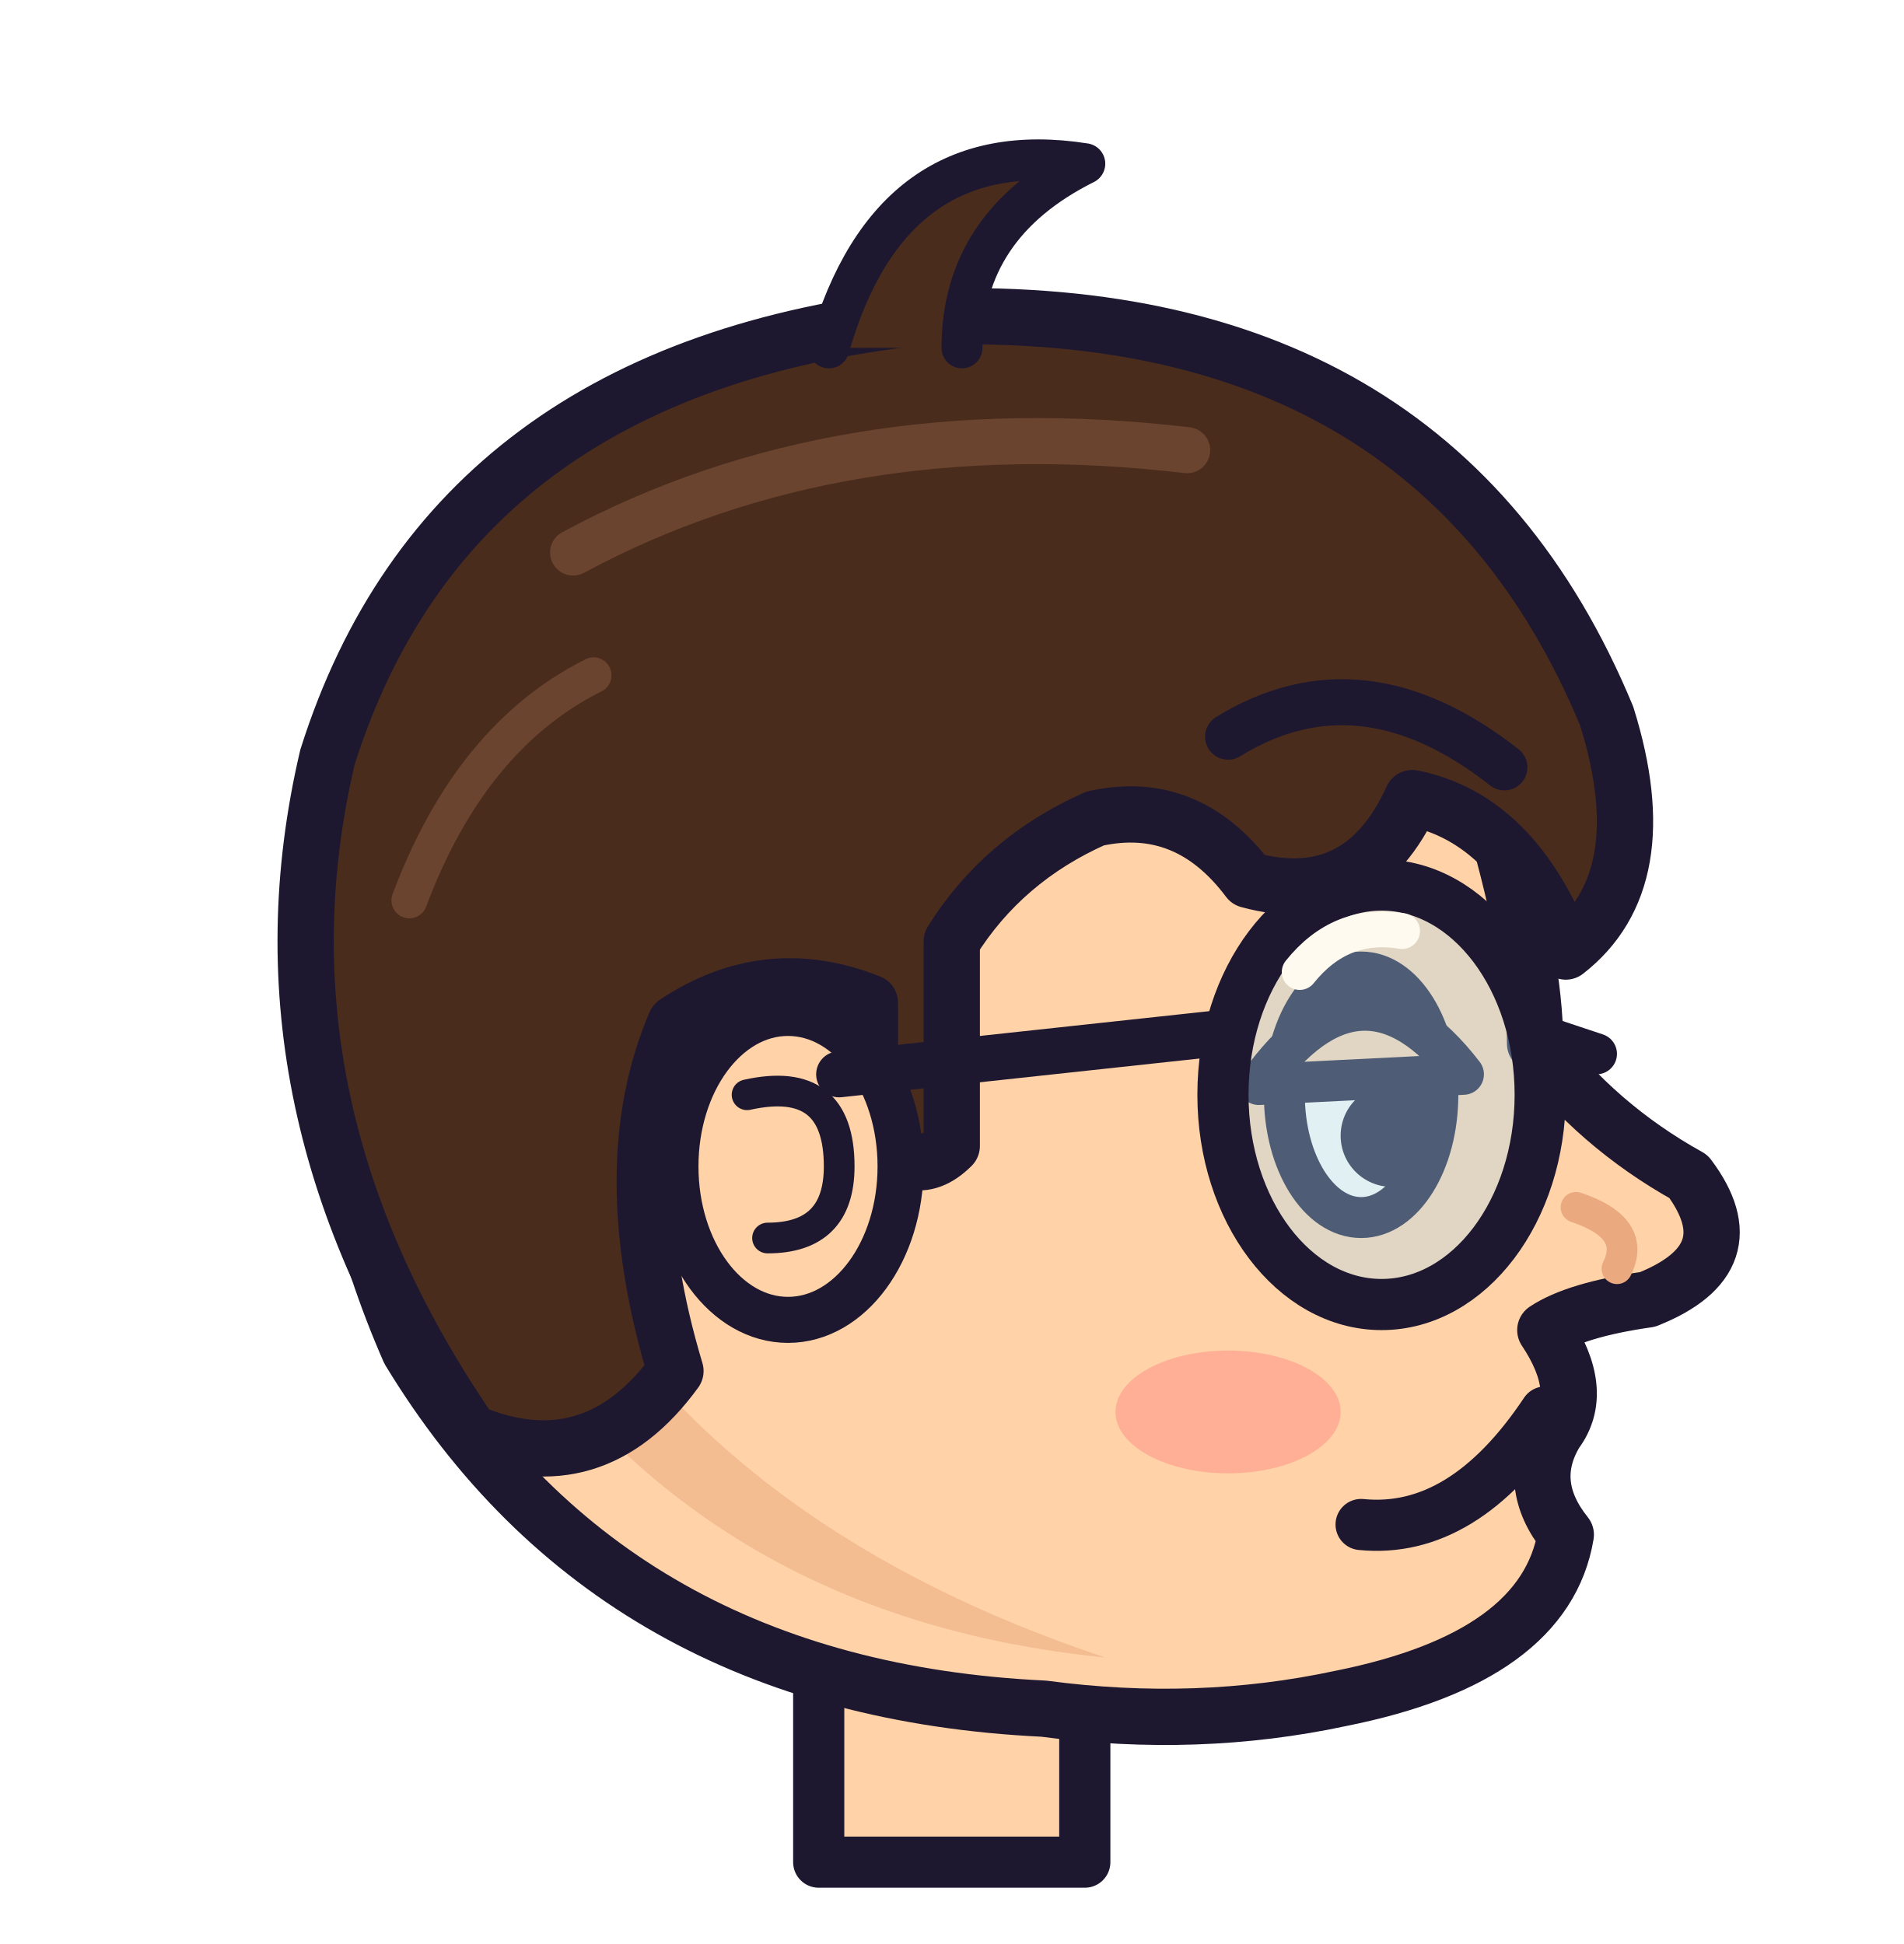
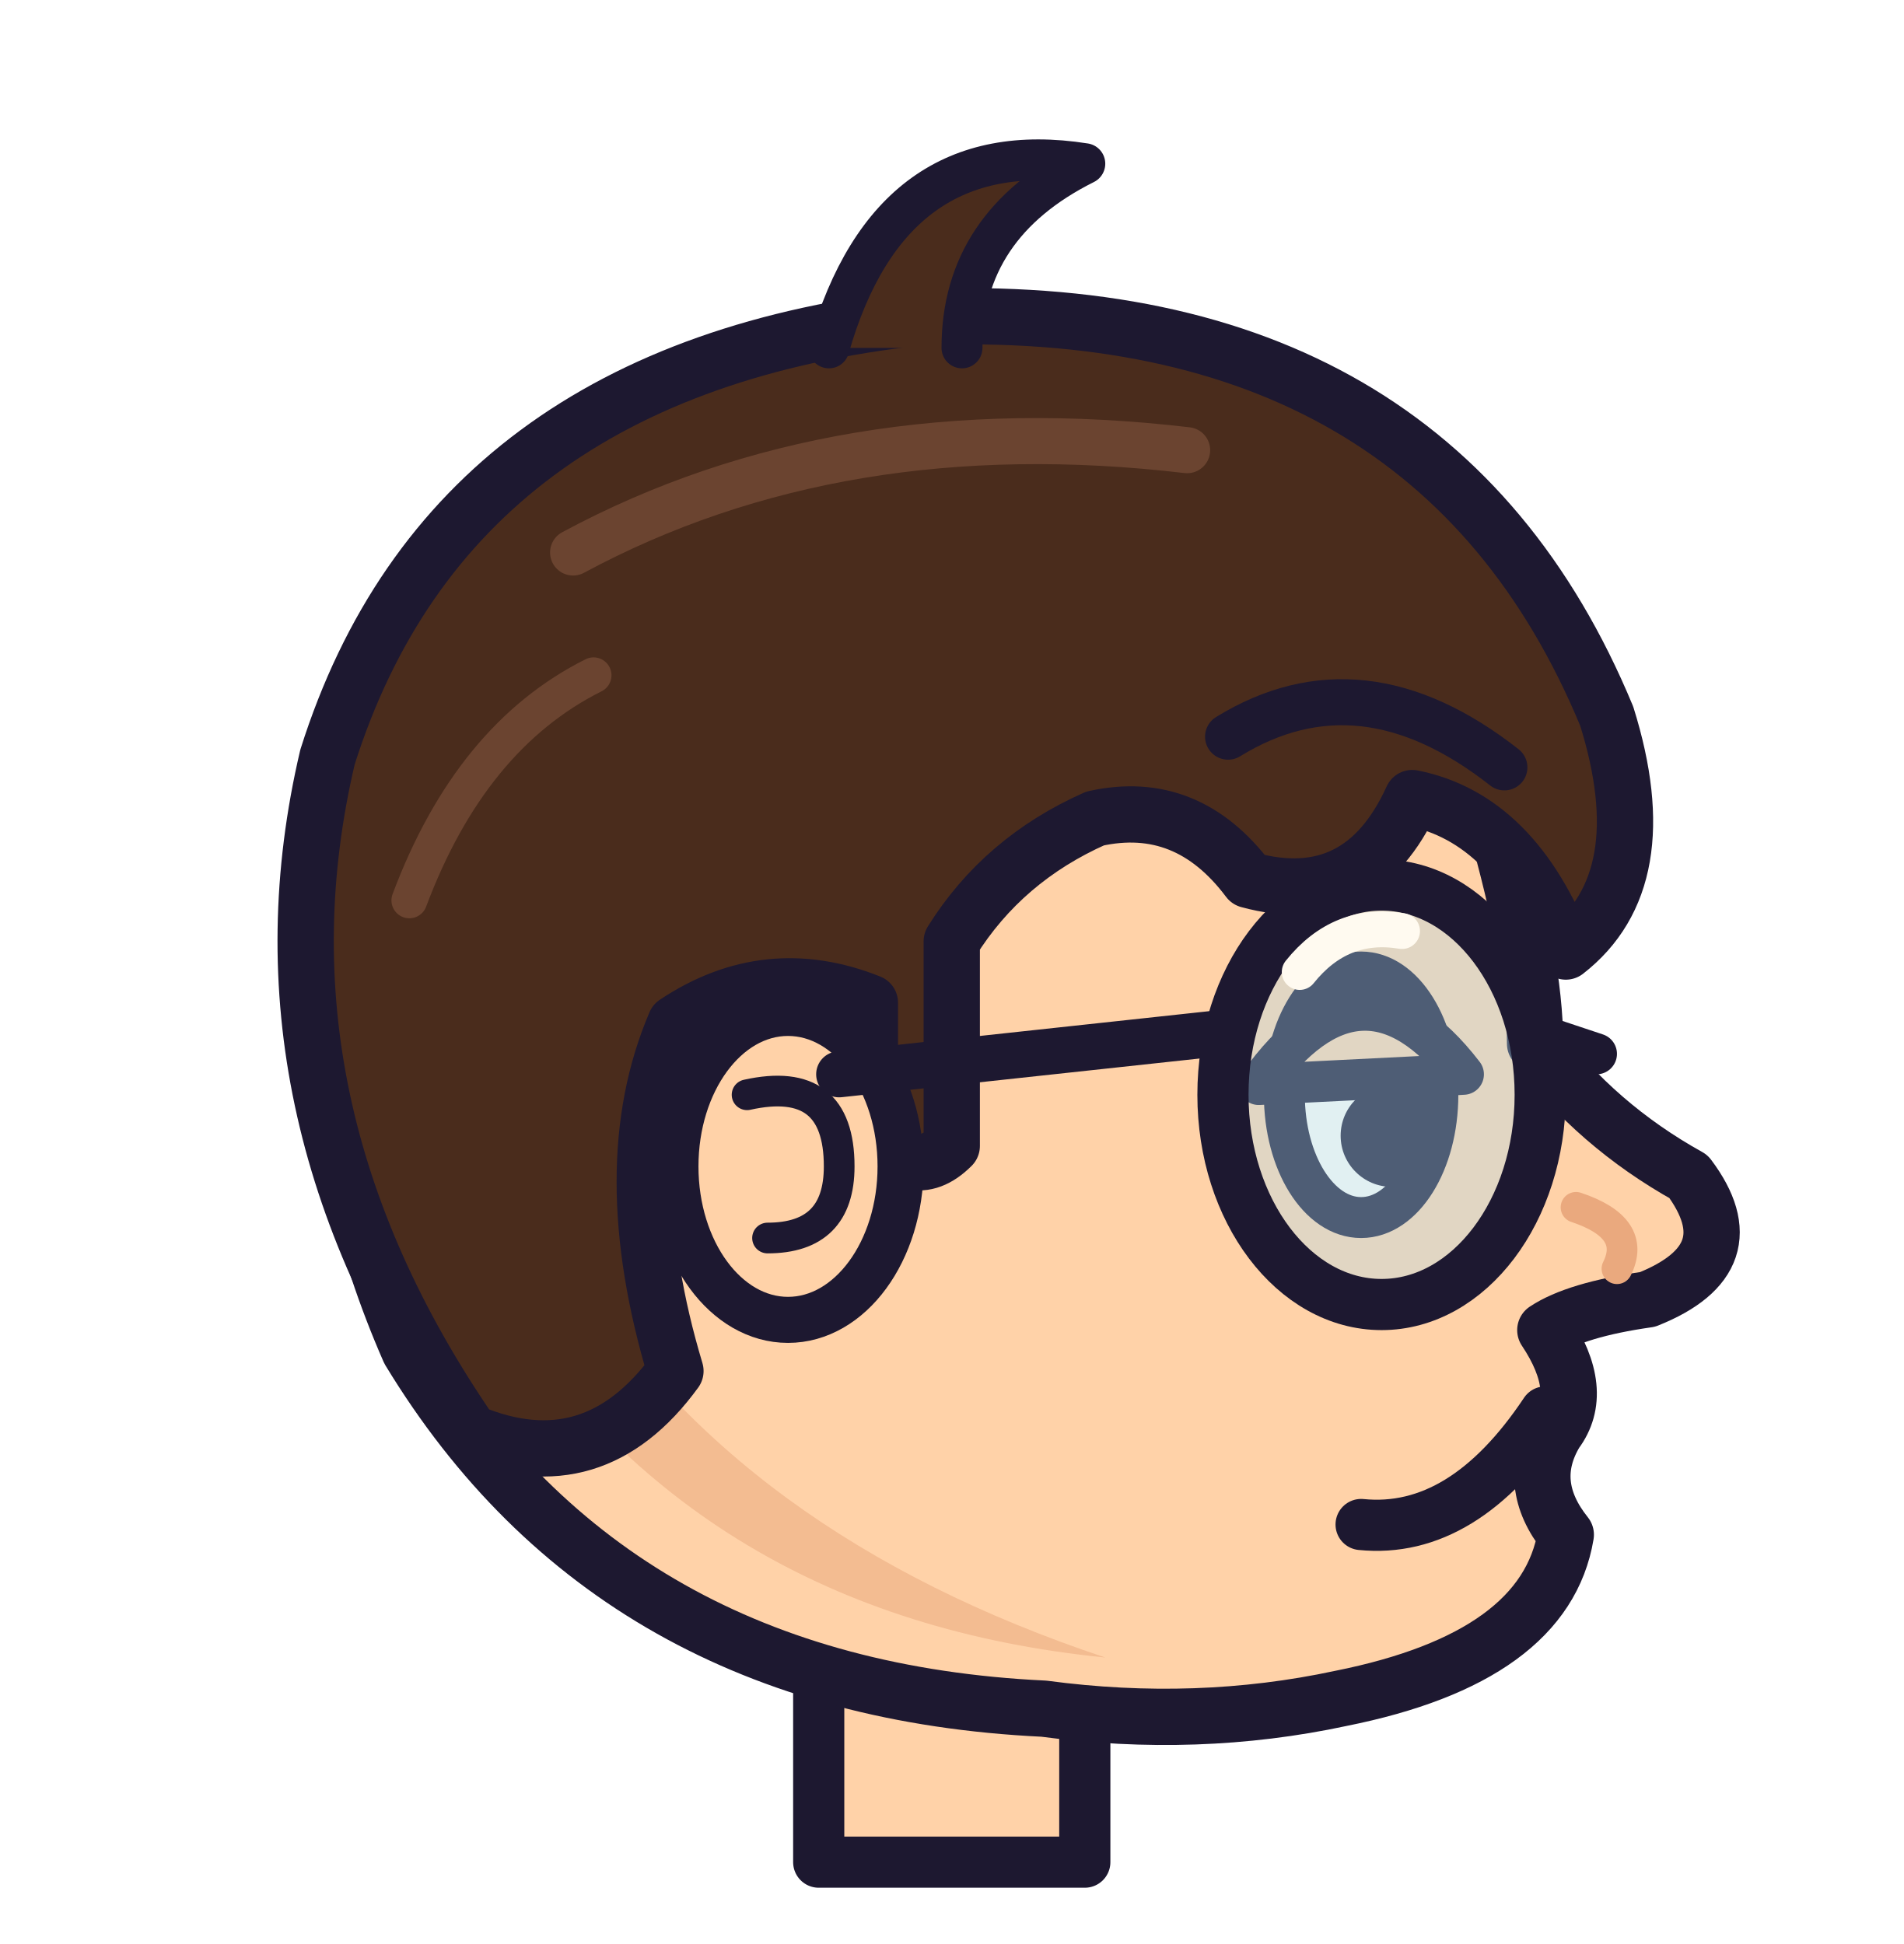
<svg xmlns="http://www.w3.org/2000/svg" viewBox="10 0 186 190" width="186" height="190">
  <path d="M90 146 L90 182 L116 182 L116 146 Z" fill="#ffd2a8" stroke="#1d1830" stroke-width="5" stroke-linejoin="round" stroke-linecap="round" />
  <path d="M93 150 L113 150 L113 160 Q102 166 93 158 Z" fill="#eaa97e" opacity="0.7" />
  <path d="M112 167 Q70 165 50 132 Q36 100 50 70 Q70 40 104 40 Q146 42 156 80 Q160 94 160 102 Q166 110 175 115 Q181 123 171 127 Q164 128 161 130 Q165 136 162 140 Q159 145 163 150 Q161 162 141 166 Q127 169 112 167 Z" fill="#ffd2a8" stroke="#1d1830" stroke-width="5.5" stroke-linejoin="round" stroke-linecap="round" />
  <path d="M58 126 Q78 158 118 162 Q82 150 66 124 Z" fill="#eaa97e" opacity="0.55" />
  <path d="M164 118 Q170 120 168 124" fill="none" stroke="#eaa97e" stroke-width="3" stroke-linecap="round" />
  <path d="M56 140 Q34 108 42 74 Q54 36 100 31 Q150 29 167 70 Q172 86 163 93 Q158 80 148 78 Q143 89 132 86 Q126 78 117 80 Q108 84 103 92 L103 112 Q99 116 95 110 L95 98 Q85 94 76 100 Q70 114 76 134 Q68 145 56 140 Z" fill="#4a2c1c" stroke="#1d1830" stroke-width="5.5" stroke-linejoin="round" stroke-linecap="round" />
  <path d="M91 34 Q97 13 116 16 Q104 22 104 34" fill="#4a2c1c" stroke="#1d1830" stroke-width="4" stroke-linejoin="round" stroke-linecap="round" />
  <path d="M66 54 Q92 40 126 44" fill="none" stroke="#6b4430" stroke-width="4.5" stroke-linecap="round" />
  <path d="M50 88 Q56 72 68 66" fill="none" stroke="#6b4430" stroke-width="3.5" stroke-linecap="round" />
  <ellipse cx="87" cy="114" rx="11" ry="15" fill="#ffd2a8" stroke="#1d1830" stroke-width="4.5" stroke-linejoin="round" stroke-linecap="round" />
  <path d="M83 107 Q92 105 92 114 Q92 121 85 121" fill="none" stroke="#1d1830" stroke-width="3" stroke-linejoin="round" stroke-linecap="round" />
  <ellipse cx="143" cy="107" rx="7.5" ry="12" fill="#fffaf0" stroke="#1d1830" stroke-width="4" stroke-linejoin="round" stroke-linecap="round" />
  <circle cx="146" cy="111" r="5" fill="#1d1830" />
  <path d="M133 106 Q143 92 153 105 Z" fill="#ffd2a8" stroke="#1d1830" stroke-width="4" stroke-linejoin="round" stroke-linecap="round" />
  <path d="M129 101 L92 105" fill="none" stroke="#1d1830" stroke-width="4.5" stroke-linejoin="round" stroke-linecap="round" />
  <ellipse cx="145" cy="107" rx="15.5" ry="20.5" fill="#a9dcf7" fill-opacity="0.35" stroke="#1d1830" stroke-width="5" stroke-linejoin="round" stroke-linecap="round" />
  <path d="M160 101 L166 103" stroke="#1d1830" stroke-width="4" stroke-linejoin="round" stroke-linecap="round" />
  <path d="M137 95 Q141 90 147 91" fill="none" stroke="#fffaf0" stroke-width="3.5" stroke-linecap="round" />
  <path d="M130 72 Q143 64 157 75" fill="none" stroke="#1d1830" stroke-width="4.5" stroke-linejoin="round" stroke-linecap="round" />
  <path d="M143 149 Q153 150 161 138" fill="none" stroke="#1d1830" stroke-width="5" stroke-linejoin="round" stroke-linecap="round" />
-   <ellipse cx="130" cy="138" rx="11" ry="6" fill="#ff9d8a" opacity="0.65" />
</svg>
